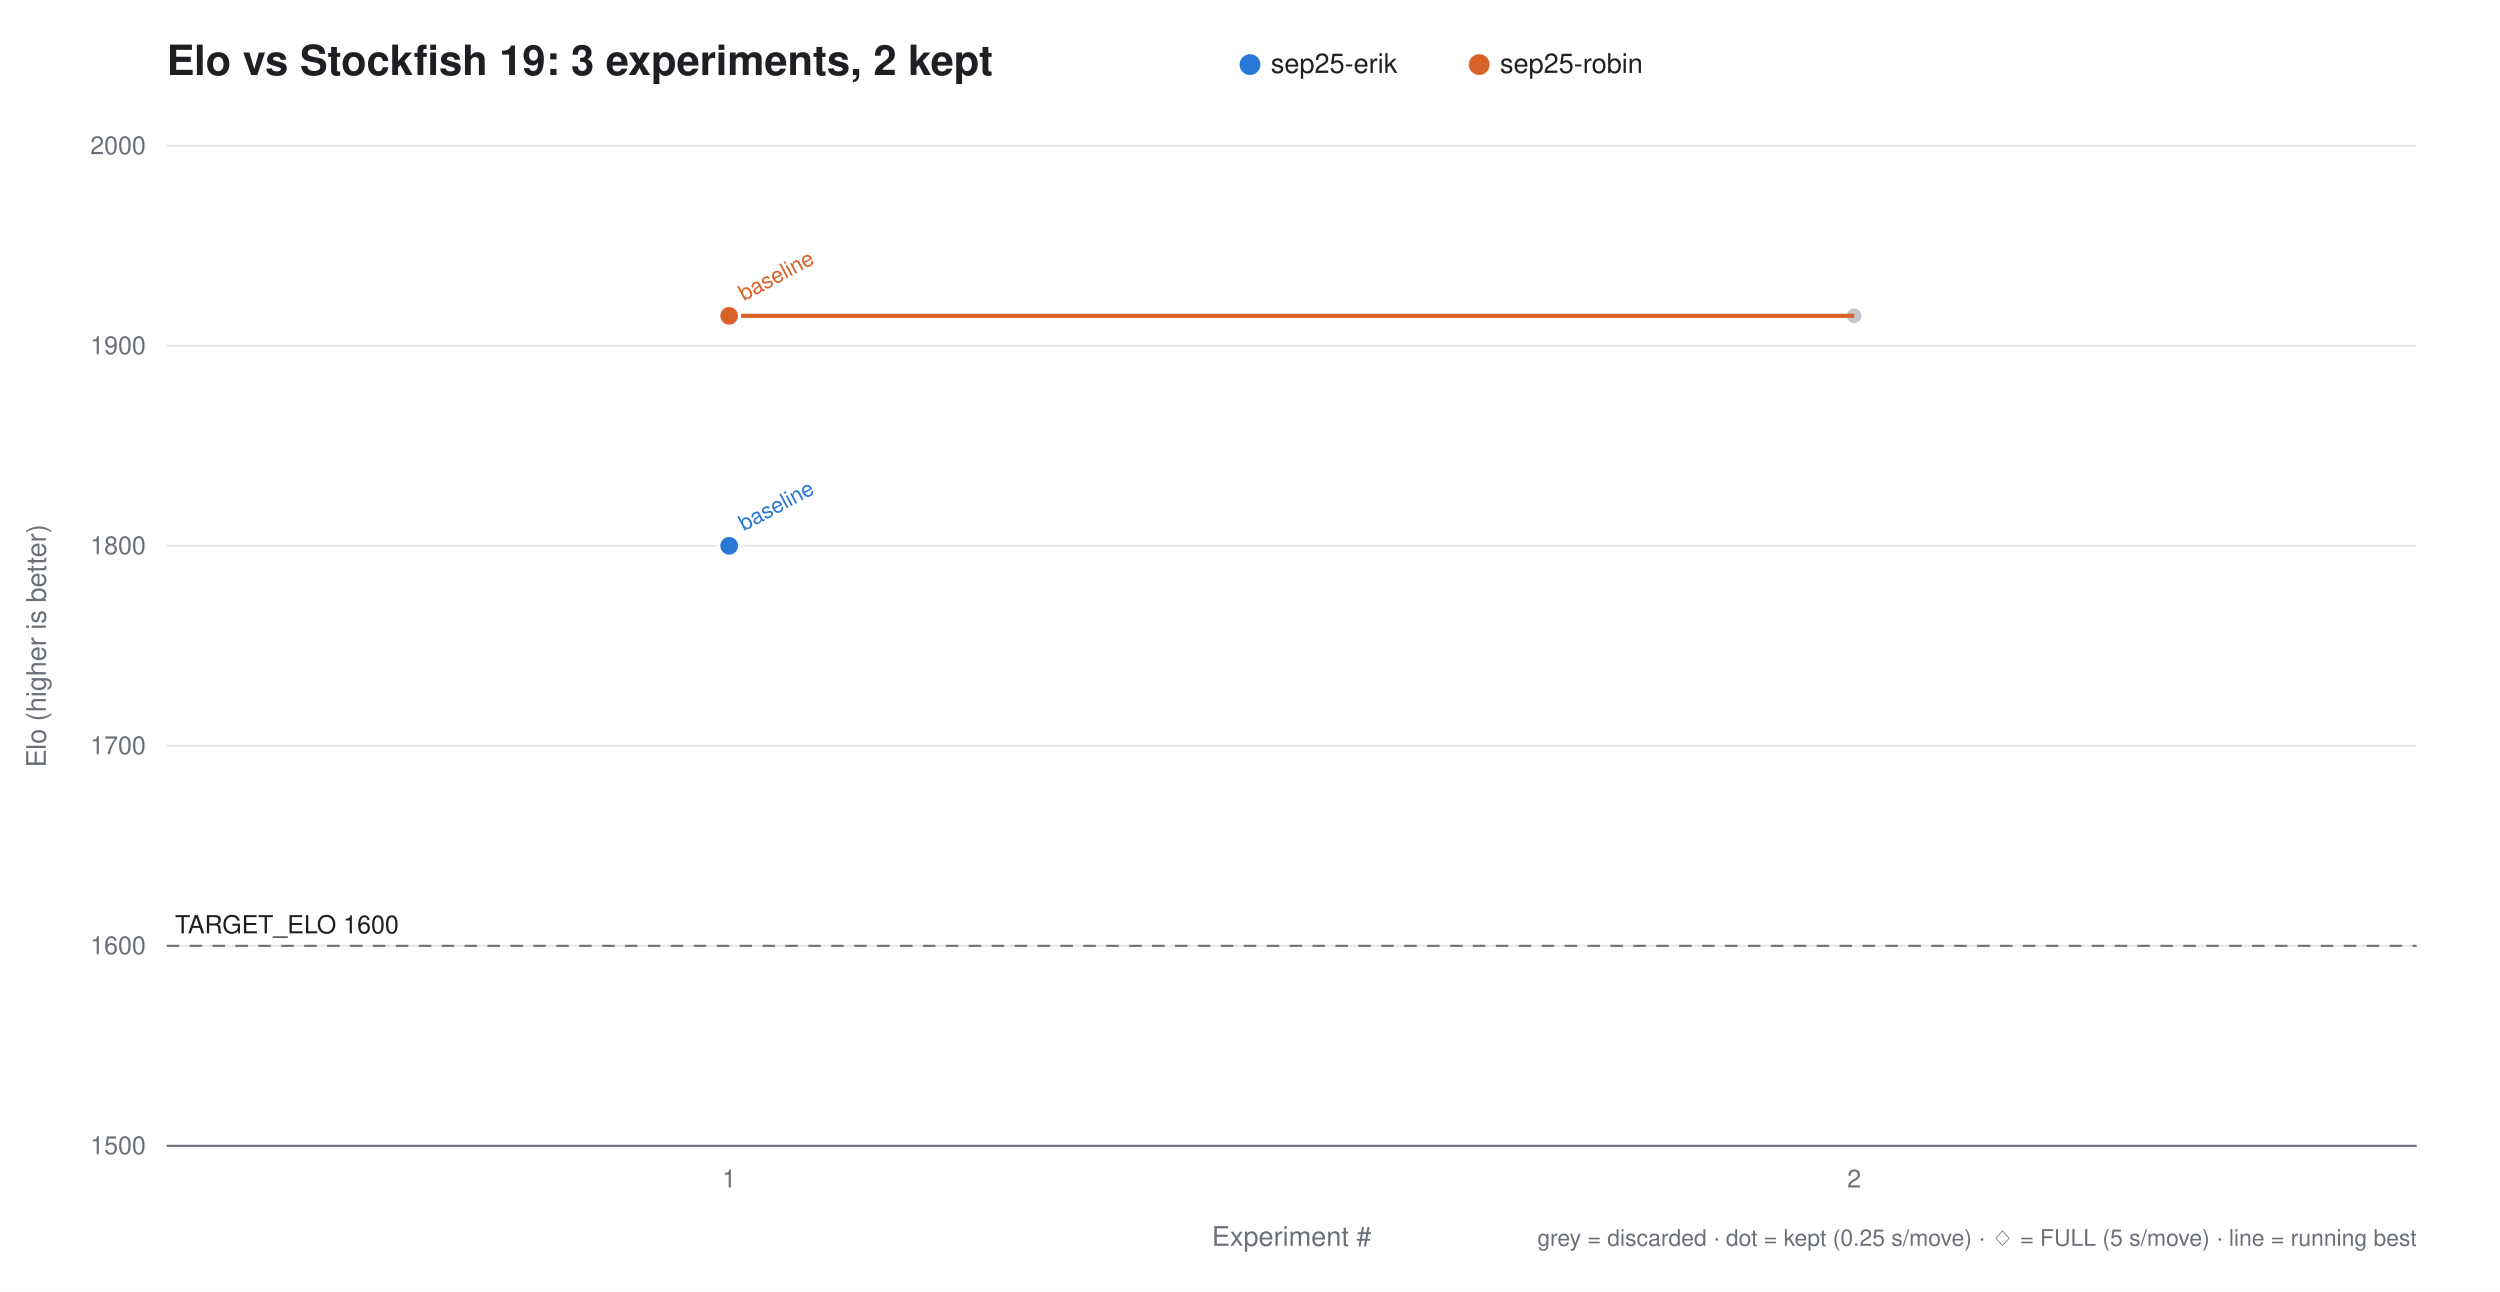
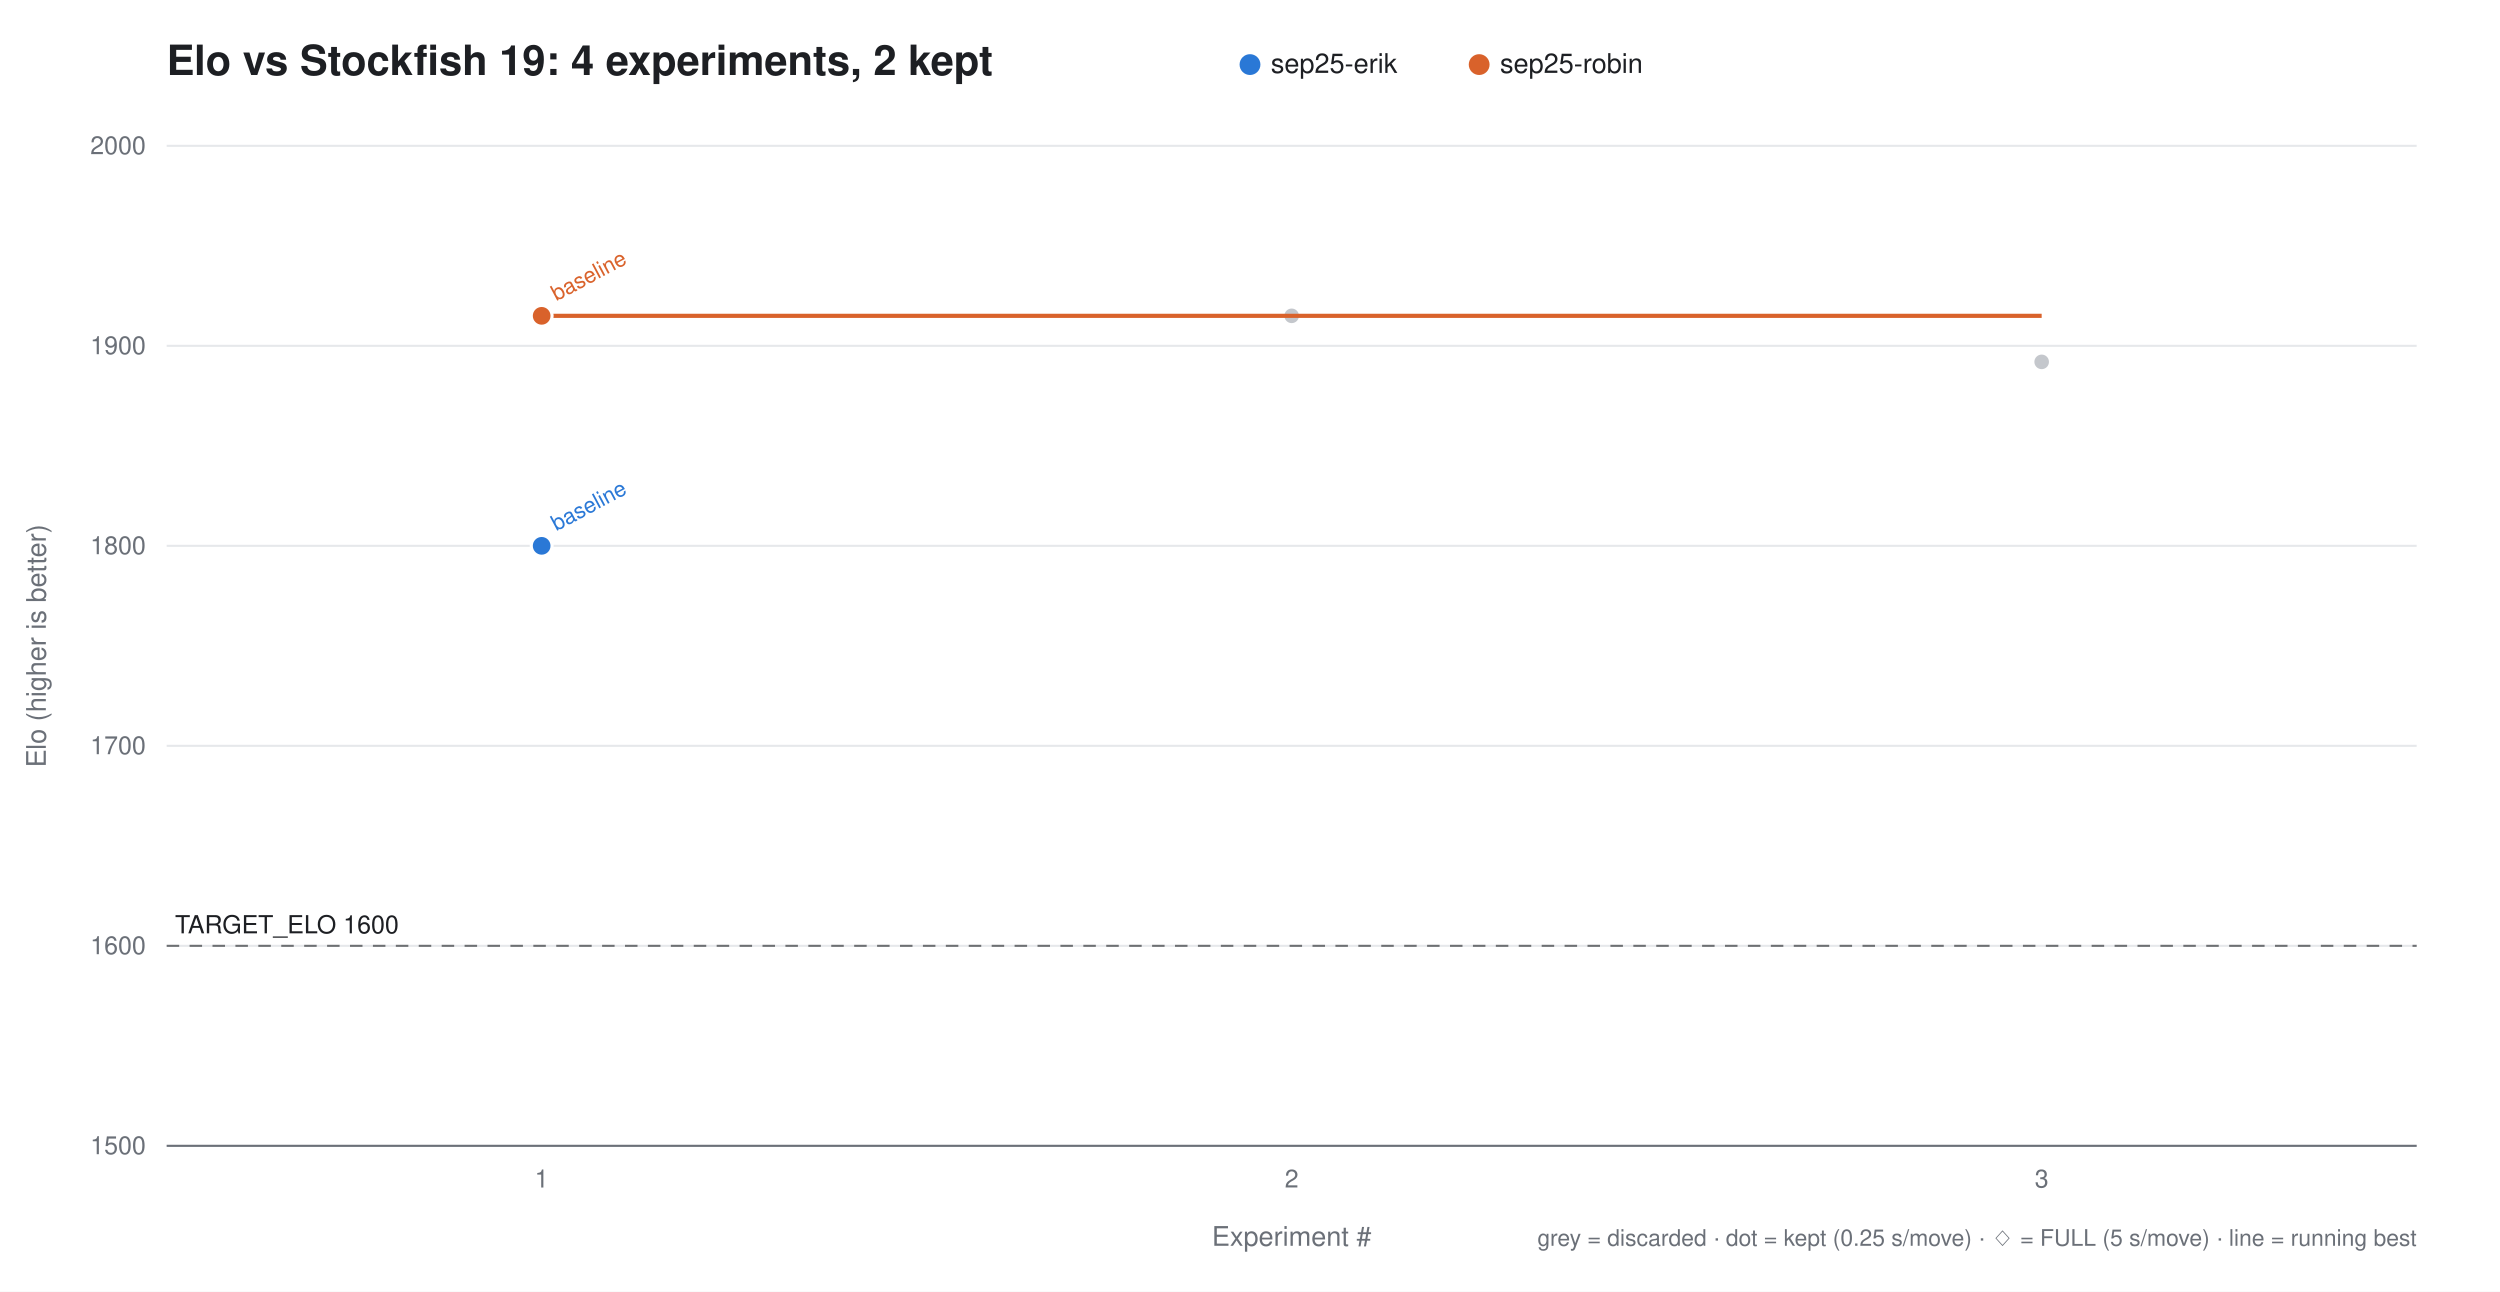
<svg xmlns="http://www.w3.org/2000/svg" width="1200" height="620" viewBox="0 0 1200 620" font-family="-apple-system,Segoe UI,Helvetica,Arial,sans-serif">
  <rect width="1200" height="620" fill="#ffffff" />
-   <text x="80" y="36" font-size="20" font-weight="600" fill="#1d1f23">Elo vs Stockfish 19: 3 experiments, 2 kept</text>
+   <text x="80" y="36" font-size="20" font-weight="600" fill="#1d1f23">Elo vs Stockfish 19: 4 experiments, 2 kept</text>
  <line x1="80" x2="1160" y1="550.0" y2="550.0" stroke="#e6e8eb" />
  <text x="70" y="554.0" font-size="12" text-anchor="end" fill="#6b7078">1500</text>
  <line x1="80" x2="1160" y1="454.0" y2="454.0" stroke="#e6e8eb" />
  <text x="70" y="458.0" font-size="12" text-anchor="end" fill="#6b7078">1600</text>
  <line x1="80" x2="1160" y1="358.0" y2="358.0" stroke="#e6e8eb" />
  <text x="70" y="362.0" font-size="12" text-anchor="end" fill="#6b7078">1700</text>
  <line x1="80" x2="1160" y1="262.0" y2="262.0" stroke="#e6e8eb" />
  <text x="70" y="266.0" font-size="12" text-anchor="end" fill="#6b7078">1800</text>
  <line x1="80" x2="1160" y1="166.0" y2="166.0" stroke="#e6e8eb" />
  <text x="70" y="170.0" font-size="12" text-anchor="end" fill="#6b7078">1900</text>
  <line x1="80" x2="1160" y1="70.0" y2="70.0" stroke="#e6e8eb" />
  <text x="70" y="74.0" font-size="12" text-anchor="end" fill="#6b7078">2000</text>
-   <text x="350.0" y="570" font-size="12" text-anchor="middle" fill="#6b7078">1</text>
-   <text x="890.0" y="570" font-size="12" text-anchor="middle" fill="#6b7078">2</text>
+   <text x="260.0" y="570" font-size="12" text-anchor="middle" fill="#6b7078">1</text>
+   <text x="620.0" y="570" font-size="12" text-anchor="middle" fill="#6b7078">2</text>
+   <text x="980.0" y="570" font-size="12" text-anchor="middle" fill="#6b7078">3</text>
  <line x1="80" x2="1160" y1="550" y2="550" stroke="#6b7078" />
  <text x="620.0" y="598" font-size="13" text-anchor="middle" fill="#6b7078">Experiment #</text>
  <text x="22" y="310.0" font-size="13" text-anchor="middle" fill="#6b7078" transform="rotate(-90 22 310.0)">Elo (higher is better)</text>
  <line x1="80" x2="1160" y1="454.0" y2="454.0" stroke="#1d1f23" stroke-dasharray="6 5" opacity="0.6" />
  <text x="84" y="448.0" font-size="12" fill="#1d1f23">TARGET_ELO 1600</text>
  <circle cx="600" cy="31" r="5" fill="#2a78d6" />
  <text x="610" y="35" font-size="13" fill="#1d1f23">sep25-erik</text>
-   <path d="M350.0,262.0 L350.0,262.0" fill="none" stroke="#2a78d6" stroke-width="2" />
-   <circle cx="350.0" cy="262.0" r="5" fill="#2a78d6" stroke="#ffffff" stroke-width="1.5" />
-   <text x="357.0" y="255.0" font-size="10.5" fill="#2a78d6" transform="rotate(-28 357.0 255.0)">baseline</text>
+   <path d="M260.0,262.0 L260.0,262.0" fill="none" stroke="#2a78d6" stroke-width="2" />
+   <circle cx="260.0" cy="262.0" r="5" fill="#2a78d6" stroke="#ffffff" stroke-width="1.5" />
+   <text x="267.0" y="255.0" font-size="10.5" fill="#2a78d6" transform="rotate(-28 267.0 255.0)">baseline</text>
  <circle cx="710" cy="31" r="5" fill="#d9622b" />
  <text x="720" y="35" font-size="13" fill="#1d1f23">sep25-robin</text>
-   <circle cx="890.0" cy="151.6" r="3.5" fill="#c4c7cc" />
-   <path d="M350.0,151.6 L890.0,151.6" fill="none" stroke="#d9622b" stroke-width="2" />
-   <circle cx="350.0" cy="151.6" r="5" fill="#d9622b" stroke="#ffffff" stroke-width="1.5" />
-   <text x="357.0" y="144.6" font-size="10.5" fill="#d9622b" transform="rotate(-28 357.0 144.6)">baseline</text>
+   <circle cx="620.0" cy="151.6" r="3.5" fill="#c4c7cc" />
+   <circle cx="980.0" cy="173.7" r="3.5" fill="#c4c7cc" />
+   <path d="M260.0,151.6 L980.0,151.6" fill="none" stroke="#d9622b" stroke-width="2" />
+   <circle cx="260.0" cy="151.6" r="5" fill="#d9622b" stroke="#ffffff" stroke-width="1.5" />
+   <text x="267.0" y="144.6" font-size="10.5" fill="#d9622b" transform="rotate(-28 267.0 144.6)">baseline</text>
  <text x="1160" y="598" font-size="11" text-anchor="end" fill="#6b7078">grey = discarded · dot = kept (0.25 s/move) · ◇ = FULL (5 s/move) · line = running best</text>
</svg>
